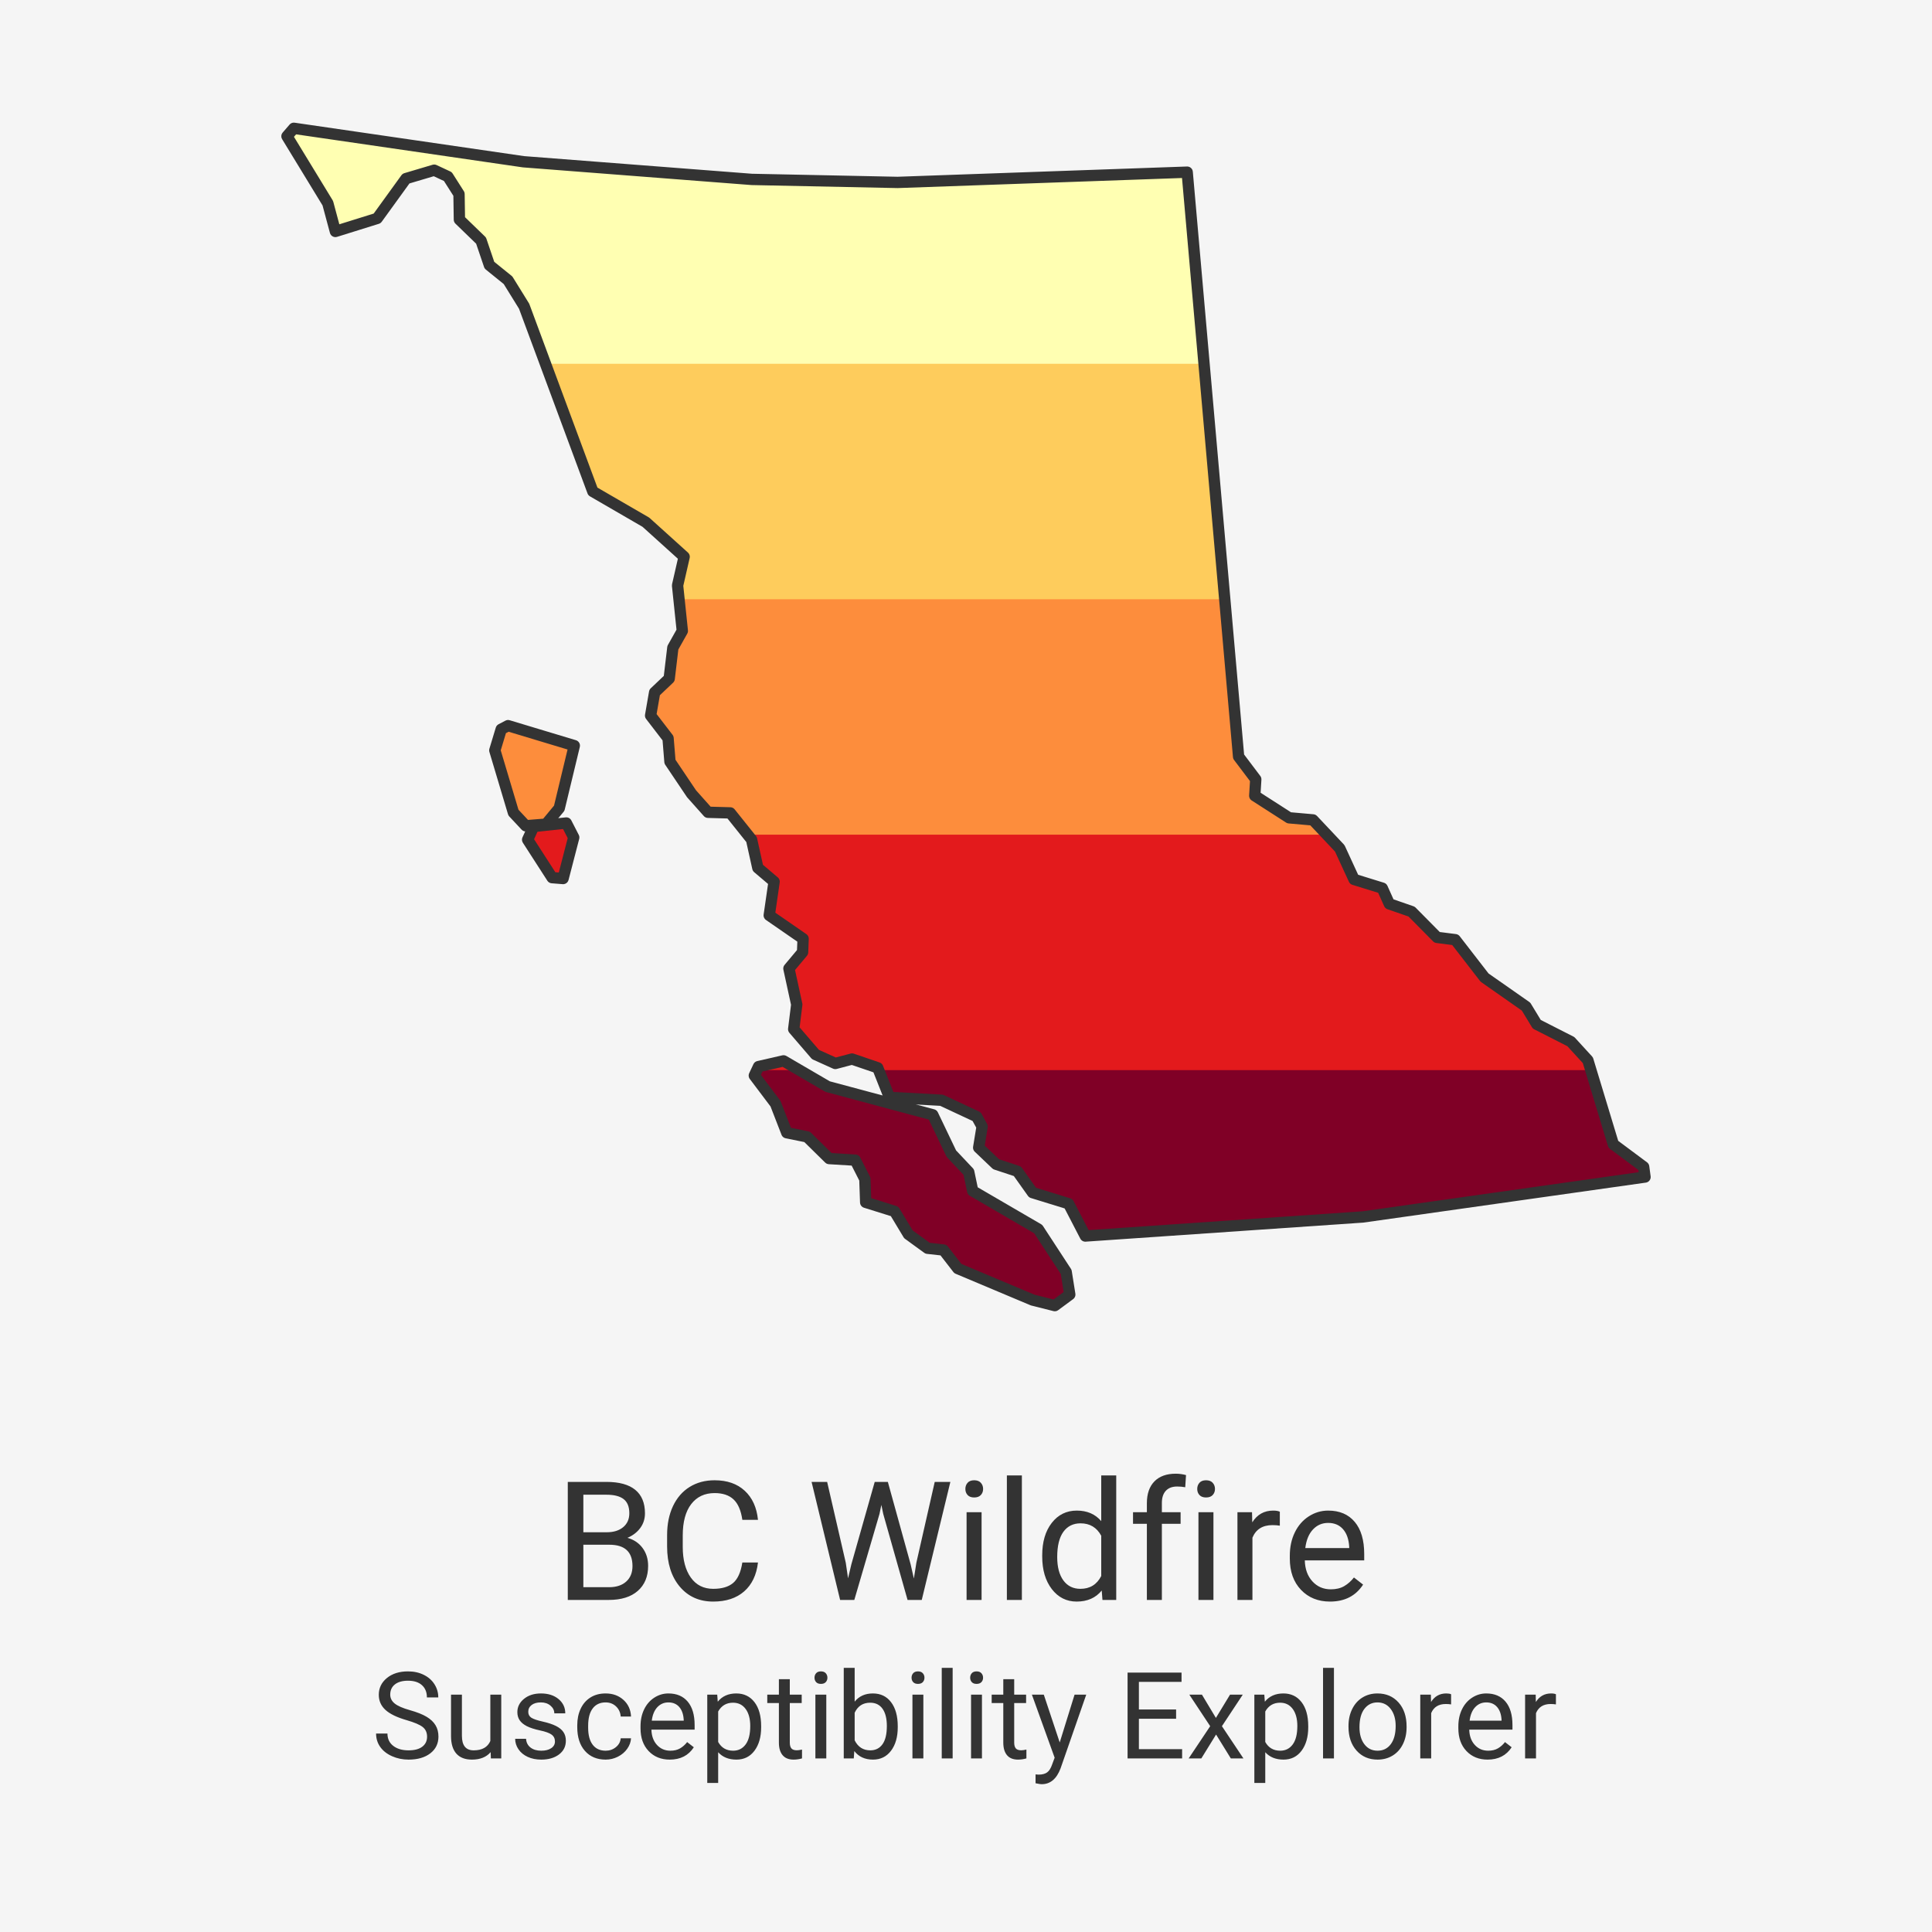
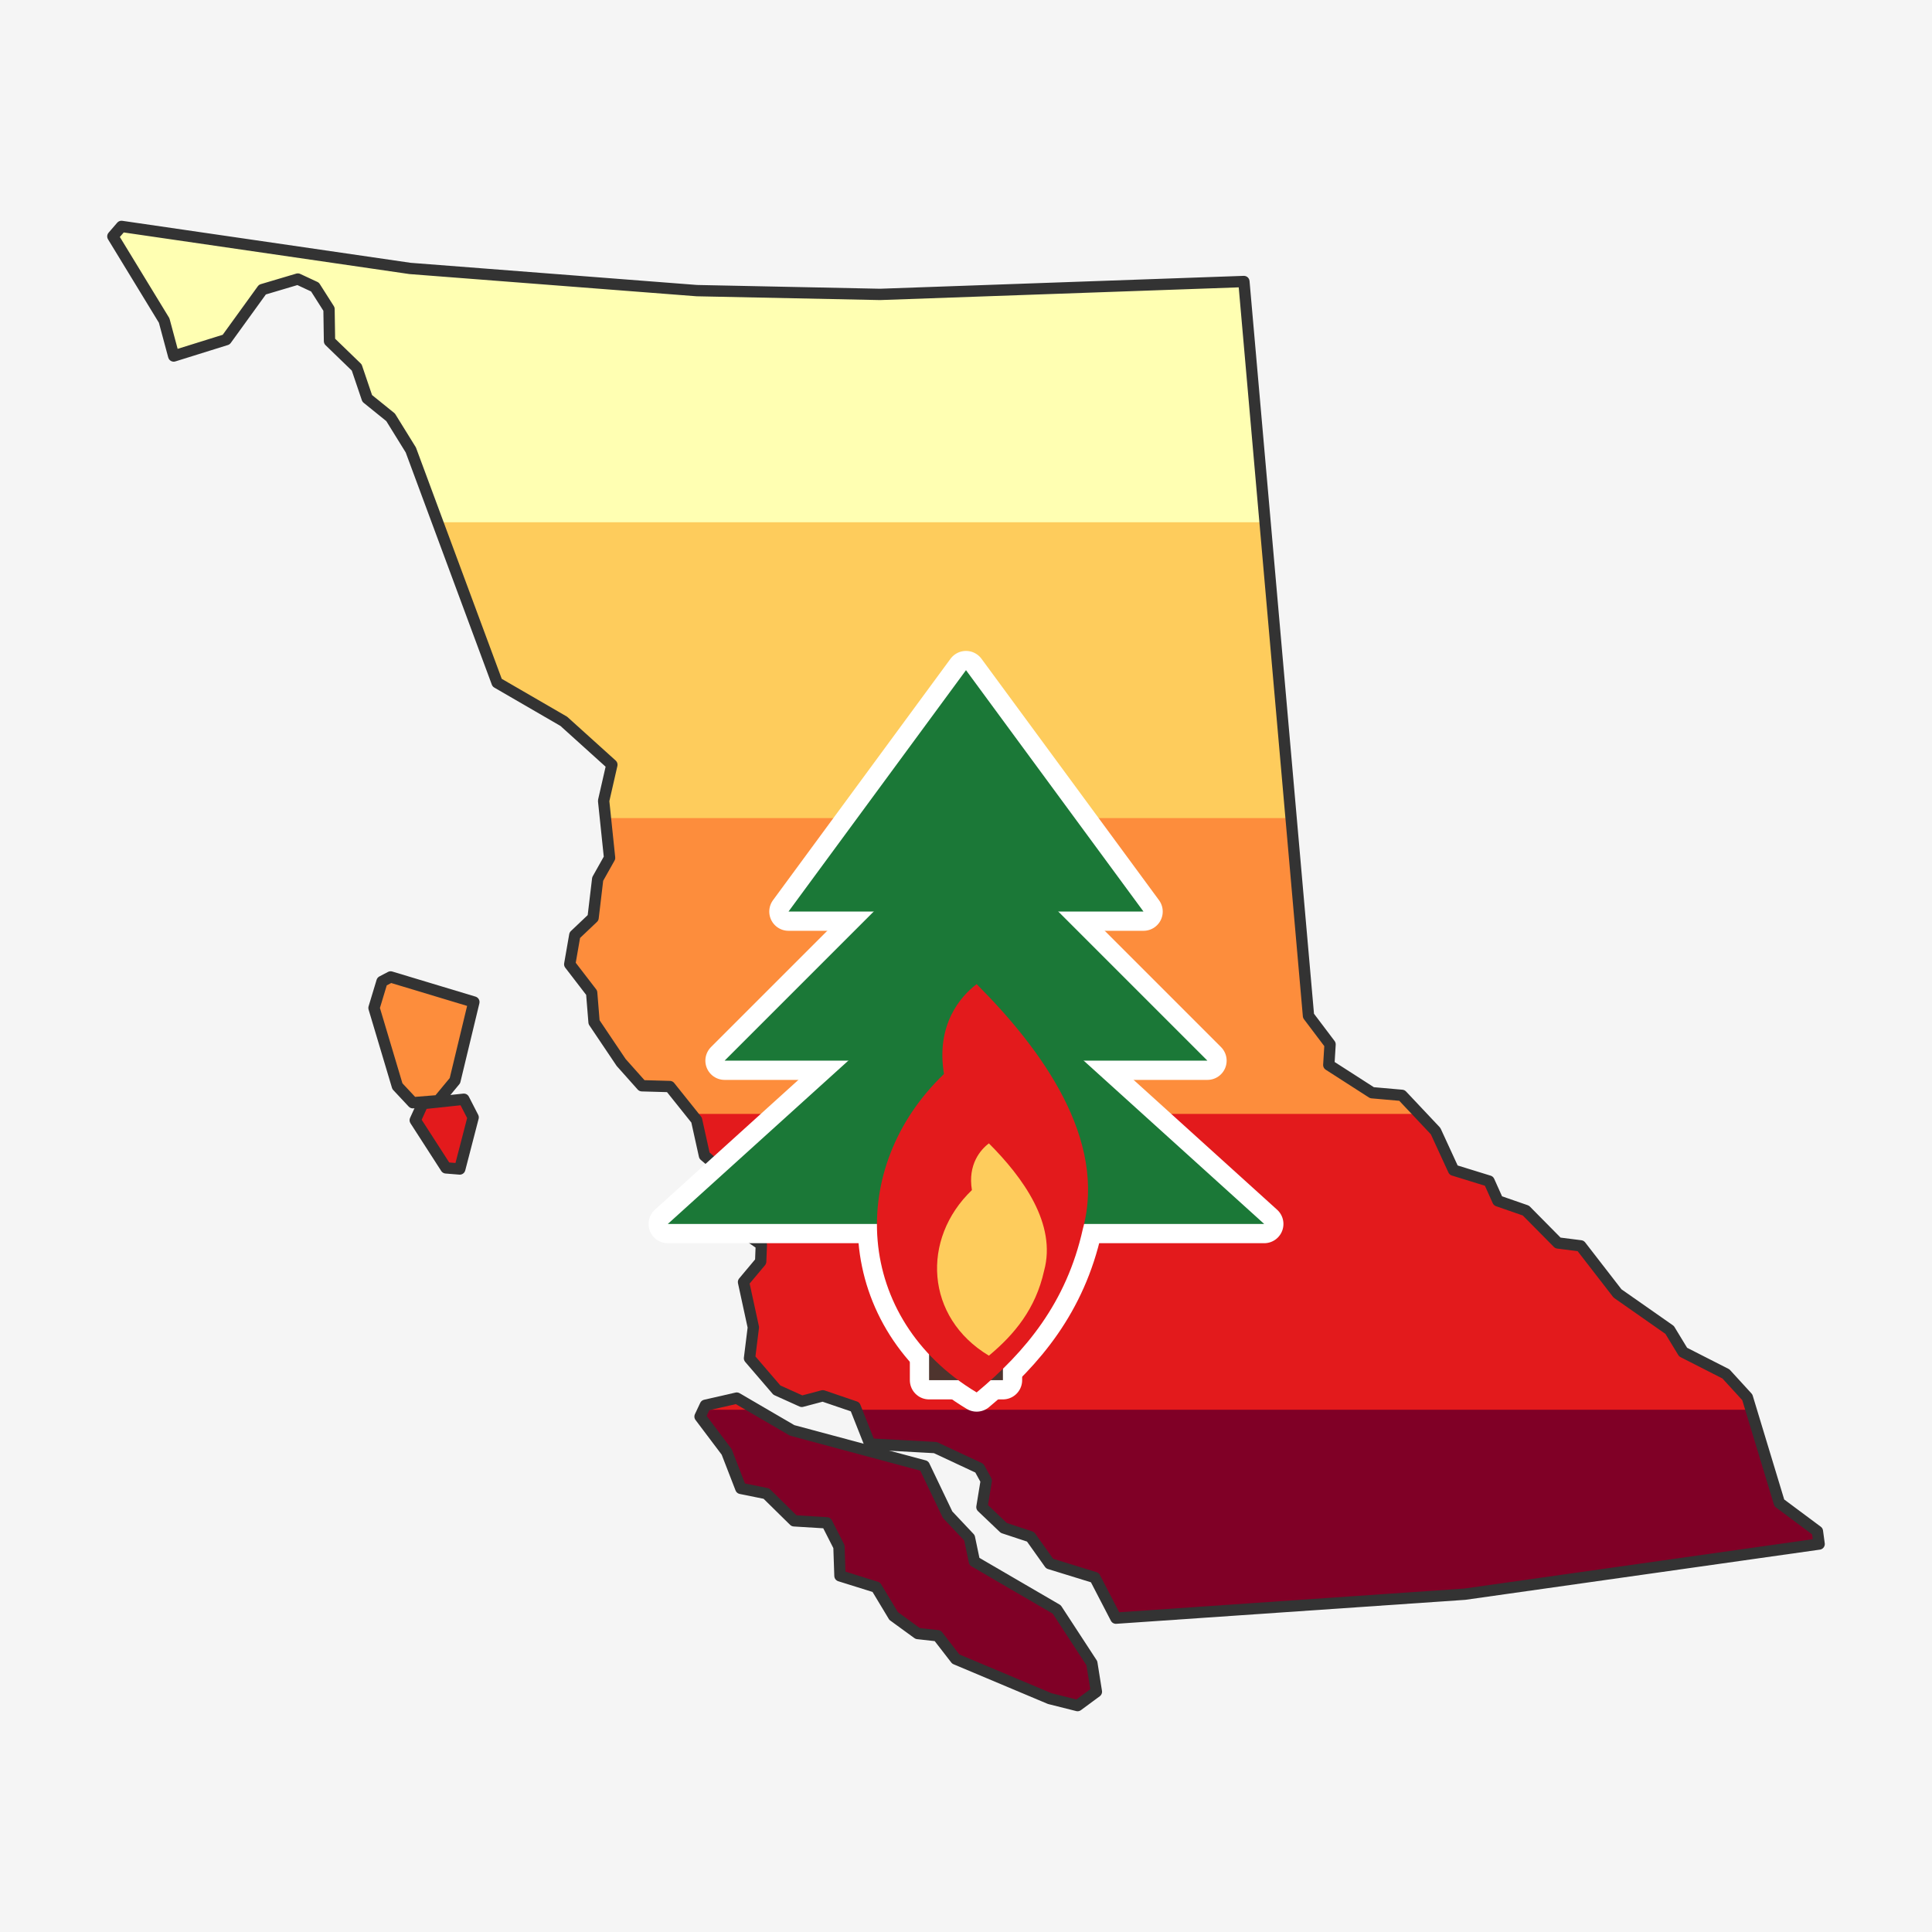
<svg xmlns="http://www.w3.org/2000/svg" width="512px" height="512px" viewBox="0 0 368.64 368.64" version="1.1">
  <defs>
    <style type="text/css">*{stroke-linejoin: round; stroke-linecap: butt}</style>
  </defs>
  <g id="figure_1">
    <g id="patch_1">
      <path d="M 0 368.64  L 368.64 368.64  L 368.64 0  L 0 0  L 0 368.64  z " style="fill: none; opacity: 0" />
    </g>
    <g id="axes_1">
      <g id="patch_2">
        <path d="M 0 368.64  L 368.64 368.64  L 368.64 0  L 0 0  z " style="fill: #f5f5f5" />
      </g>
      <g id="patch_3">
-         <path d="M 56.066 24.48  L 99.889 30.863  L 143.45 34.233  L 171.266 34.807  L 226.523 32.849  L 229.755 69.588  L 104.145 69.588  L 100.006 58.43  L 96.937 53.472  L 93.383 50.601  L 91.79 45.905  L 87.658 41.906  L 87.583 37.038  L 85.452 33.689  L 82.848 32.474  L 77.466 34.073  L 71.966 41.675  L 63.996 44.162  L 62.548 38.772  L 54.757 25.996  z " style="fill: #ffffb2" />
+         <path d="M 23.181 43.2  L 78.24 51.22  L 132.971 55.454  L 167.919 56.175  L 237.344 53.715  L 241.401 99.828  L 83.57 99.828  L 78.387 85.855  L 74.531 79.626  L 70.066 76.019  L 68.064 70.118  L 62.873 65.095  L 62.779 58.978  L 60.102 54.77  L 56.829 53.244  L 50.068 55.252  L 43.158 64.804  L 33.144 67.929  L 31.324 61.157  L 21.536 45.105  z " style="fill: #ffffb2" />
      </g>
      <g id="patch_4">
-         <path d="M 94.416 143.171  L 95.633 139.147  L 96.939 138.46  L 109.582 142.272  L 106.705 154.213  L 104.185 157.254  L 100.314 157.564  L 97.966 155.053  z " style="fill: #fd8d3c" />
+         <path d="M 71.364 192.324  L 72.892 187.269  L 74.533 186.406  L 90.418 191.195  L 86.803 206.198  L 83.637 210.019  L 78.774 210.408  L 75.824 207.254  z " style="fill: #fd8d3c" />
      </g>
      <g id="patch_5">
-         <path d="M 100.678 160.22  L 101.829 157.696  L 108.056 157.034  L 109.471 159.792  L 107.44 167.628  L 105.345 167.461  z " style="fill: #e31a1c" />
+         <path d="M 79.231 213.746  L 80.677 210.574  L 88.501 209.742  L 90.28 213.207  L 87.727 223.053  L 85.095 222.842  z " style="fill: #e31a1c" />
      </g>
      <g id="patch_6">
-         <path d="M 233.707 114.516  L 129.579 114.516  L 129.286 111.712  L 130.539 106.234  L 123.236 99.641  L 113.115 93.775  L 104.078 69.408  L 229.739 69.408  z " style="fill: #fecc5c" />
+         <path d="M 246.367 156.276  L 115.538 156.276  L 115.175 152.8  L 116.749 145.917  L 107.573 137.633  L 94.857 130.263  L 83.503 99.648  L 241.385 99.648  z " style="fill: #fecc5c" />
      </g>
      <g id="patch_7">
-         <path d="M 236.334 144.368  L 239.609 148.705  L 239.418 151.831  L 245.975 156.043  L 250.522 156.444  L 253.348 159.444  L 142.805 159.444  L 139.335 155.107  L 135.099 154.989  L 131.948 151.453  L 127.834 145.334  L 127.47 140.863  L 124.141 136.534  L 124.908 132.116  L 127.686 129.48  L 128.385 123.589  L 130.191 120.377  L 129.56 114.336  L 233.692 114.336  z " style="fill: #fd8d3c" />
+         <path d="M 249.67 193.829  L 253.785 199.277  L 253.545 203.205  L 261.784 208.498  L 267.497 209.001  L 271.005 212.724  L 132.123 212.724  L 127.801 207.321  L 122.479 207.173  L 118.52 202.73  L 113.35 195.042  L 112.894 189.425  L 108.71 183.986  L 109.675 178.434  L 113.164 175.123  L 114.043 167.722  L 116.312 163.685  L 115.519 156.096  L 246.351 156.096  z " style="fill: #fd8d3c" />
      </g>
      <g id="patch_8">
-         <path d="M 255.637 161.873  L 258.365 167.8  L 263.748 169.465  L 265.097 172.467  L 269.346 173.941  L 274.211 178.861  L 277.67 179.301  L 283.266 186.53  L 291.18 192.069  L 293.226 195.436  L 299.728 198.748  L 302.976 202.297  L 303.605 204.372  L 167.726 204.372  L 167.479 203.747  L 162.571 202.073  L 159.385 202.917  L 155.599 201.207  L 151.443 196.371  L 152.026 191.673  L 150.532 184.799  L 153.138 181.688  L 153.238 179.121  L 146.776 174.657  L 147.703 168.226  L 144.601 165.596  L 143.403 160.192  L 142.661 159.264  L 253.179 159.264  z " style="fill: #e31a1c" />
+         <path d="M 273.923 215.822  L 277.351 223.269  L 284.115 225.36  L 285.809 229.132  L 291.147 230.984  L 297.26 237.166  L 301.606 237.719  L 308.637 246.801  L 318.58 253.76  L 321.151 257.991  L 329.32 262.152  L 333.4 266.611  L 334.177 269.172  L 163.453 269.172  L 163.161 268.433  L 156.995 266.33  L 152.991 267.391  L 148.234 265.242  L 143.013 259.165  L 143.745 253.263  L 141.869 244.626  L 145.143 240.718  L 145.268 237.493  L 137.149 231.884  L 138.314 223.804  L 134.416 220.5  L 132.912 213.71  L 131.979 212.544  L 270.835 212.544  z " style="fill: #e31a1c" />
      </g>
      <g id="patch_9">
-         <path d="M 144.736 203.512  L 149.504 202.421  L 152.849 204.372  L 144.332 204.372  z " style="fill: #e31a1c" />
+         <path d="M 134.586 268.138  L 140.577 266.767  L 144.701 269.172  L 134.1 269.172  z " style="fill: #e31a1c" />
      </g>
      <g id="patch_10">
-         <path d="M 307.838 218.338  L 313.621 222.646  L 313.883 224.584  L 260.068 232.202  L 207.086 235.841  L 203.892 229.68  L 197.021 227.561  L 194.123 223.484  L 190.064 222.142  L 186.74 218.977  L 187.395 214.962  L 186.354 213.064  L 179.66 209.935  L 169.714 209.393  L 167.655 204.192  L 303.55 204.192  z " style="fill: #800026" />
+         <path d="M 339.51 286.766  L 346.775 292.177  L 347.104 294.612  L 279.49 304.184  L 212.923 308.756  L 208.91 301.015  L 200.278 298.352  L 196.636 293.23  L 191.537 291.545  L 187.36 287.568  L 188.184 282.523  L 186.876 280.139  L 178.465 276.207  L 165.969 275.527  L 163.382 268.992  L 334.122 268.992  z " style="fill: #800026" />
      </g>
      <g id="patch_11">
-         <path d="M 144.416 204.192  L 152.541 204.192  L 157.921 207.33  L 177.978 212.711  L 181.524 220.123  L 184.844 223.645  L 185.595 227.236  L 198.102 234.52  L 203.433 242.686  L 204.122 247.011  L 201.266 249.12  L 197.035 248.056  L 182.763 242.051  L 180.023 238.513  L 176.988 238.176  L 173.329 235.514  L 170.693 231.137  L 165.179 229.414  L 165.027 224.985  L 163.184 221.364  L 158.209 221.06  L 154 216.921  L 150.124 216.135  L 147.973 210.591  L 143.93 205.227  z " style="fill: #800026" />
+         <path d="M 134.185 268.992  L 144.392 268.992  L 151.152 272.934  L 176.352 279.695  L 180.807 289.008  L 184.978 293.433  L 185.922 297.945  L 201.636 307.096  L 208.334 317.356  L 209.2 322.79  L 205.611 325.44  L 200.296 324.103  L 182.364 316.559  L 178.921 312.113  L 175.108 311.69  L 170.511 308.345  L 167.199 302.845  L 160.27 300.681  L 160.08 295.116  L 157.765 290.567  L 151.514 290.185  L 146.226 284.985  L 141.355 283.998  L 138.654 277.032  L 133.573 270.292  z " style="fill: #800026" />
      </g>
      <g id="patch_12">
-         <path d="M 54.757 25.996  L 56.066 24.48  L 99.889 30.863  L 143.45 34.233  L 171.266 34.807  L 226.523 32.849  L 236.334 144.368  L 239.609 148.705  L 239.418 151.831  L 245.975 156.043  L 250.522 156.444  L 255.637 161.873  L 258.365 167.8  L 263.748 169.465  L 265.097 172.467  L 269.346 173.941  L 274.211 178.861  L 277.67 179.301  L 283.266 186.53  L 291.18 192.069  L 293.226 195.436  L 299.728 198.748  L 302.976 202.297  L 307.838 218.338  L 313.621 222.646  L 313.883 224.584  L 260.068 232.202  L 207.086 235.841  L 203.892 229.68  L 197.021 227.561  L 194.123 223.484  L 190.064 222.142  L 186.74 218.977  L 187.395 214.962  L 186.354 213.064  L 179.66 209.935  L 169.714 209.393  L 167.479 203.747  L 162.571 202.073  L 159.385 202.917  L 155.599 201.207  L 151.443 196.371  L 152.026 191.673  L 150.532 184.799  L 153.138 181.688  L 153.238 179.121  L 146.776 174.657  L 147.703 168.226  L 144.601 165.596  L 143.403 160.192  L 139.335 155.107  L 135.099 154.989  L 131.948 151.453  L 127.834 145.334  L 127.47 140.863  L 124.141 136.534  L 124.908 132.116  L 127.686 129.48  L 128.385 123.589  L 130.191 120.377  L 129.286 111.712  L 130.539 106.234  L 123.236 99.641  L 113.115 93.775  L 100.006 58.43  L 96.937 53.472  L 93.383 50.601  L 91.79 45.905  L 87.658 41.906  L 87.583 37.038  L 85.452 33.689  L 82.848 32.474  L 77.466 34.073  L 71.966 41.675  L 63.996 44.162  L 62.548 38.772  L 54.757 25.996  z " style="fill: none; stroke: #333333; stroke-width: 2.16" />
+         <path d="M 21.536 45.105  L 23.181 43.2  L 78.24 51.22  L 132.971 55.454  L 167.919 56.175  L 237.344 53.715  L 249.67 193.829  L 253.785 199.277  L 253.545 203.205  L 261.784 208.498  L 267.497 209.001  L 273.923 215.822  L 277.351 223.269  L 284.115 225.36  L 285.809 229.132  L 291.147 230.984  L 297.26 237.166  L 301.606 237.719  L 308.637 246.801  L 318.58 253.76  L 321.151 257.991  L 329.32 262.152  L 333.4 266.611  L 339.51 286.766  L 346.775 292.177  L 347.104 294.612  L 279.49 304.184  L 212.923 308.756  L 208.91 301.015  L 200.278 298.352  L 196.636 293.23  L 191.537 291.545  L 187.36 287.568  L 188.184 282.523  L 186.876 280.139  L 178.465 276.207  L 165.969 275.527  L 163.161 268.433  L 156.995 266.33  L 152.991 267.391  L 148.234 265.242  L 143.013 259.165  L 143.745 253.263  L 141.869 244.626  L 145.143 240.718  L 145.268 237.493  L 137.149 231.884  L 138.314 223.804  L 134.416 220.5  L 132.912 213.71  L 127.801 207.321  L 122.479 207.173  L 118.52 202.73  L 113.35 195.042  L 112.894 189.425  L 108.71 183.986  L 109.675 178.434  L 113.164 175.123  L 114.043 167.722  L 116.312 163.685  L 115.175 152.8  L 116.749 145.917  L 107.573 137.633  L 94.857 130.263  L 78.387 85.855  L 74.531 79.626  L 70.066 76.019  L 68.064 70.118  L 62.873 65.095  L 62.779 58.978  L 60.102 54.77  L 56.829 53.244  L 50.068 55.252  L 43.158 64.804  L 33.144 67.929  L 31.324 61.157  L 21.536 45.105  z " style="fill: none; stroke: #333333; stroke-width: 2.16" />
      </g>
      <g id="patch_13">
-         <path d="M 143.93 205.227  L 144.736 203.512  L 149.504 202.421  L 157.921 207.33  L 177.978 212.711  L 181.524 220.123  L 184.844 223.645  L 185.595 227.236  L 198.102 234.52  L 203.433 242.686  L 204.122 247.011  L 201.266 249.12  L 197.035 248.056  L 182.763 242.051  L 180.023 238.513  L 176.988 238.176  L 173.329 235.514  L 170.693 231.137  L 165.179 229.414  L 165.027 224.985  L 163.184 221.364  L 158.209 221.06  L 154 216.921  L 150.124 216.135  L 147.973 210.591  L 143.93 205.227  z " style="fill: none; stroke: #333333; stroke-width: 2.16" />
+         <path d="M 133.573 270.292  L 134.586 268.138  L 140.577 266.767  L 151.152 272.934  L 176.352 279.695  L 180.807 289.008  L 184.978 293.433  L 185.922 297.945  L 201.636 307.096  L 208.334 317.356  L 209.2 322.79  L 205.611 325.44  L 200.296 324.103  L 182.364 316.559  L 178.921 312.113  L 175.108 311.69  L 170.511 308.345  L 167.199 302.845  L 160.27 300.681  L 160.08 295.116  L 157.765 290.567  L 151.514 290.185  L 146.226 284.985  L 141.355 283.998  L 138.654 277.032  L 133.573 270.292  z " style="fill: none; stroke: #333333; stroke-width: 2.16" />
      </g>
      <g id="patch_14">
-         <path d="M 94.416 143.171  L 95.633 139.147  L 96.939 138.46  L 109.582 142.272  L 106.705 154.213  L 104.185 157.254  L 100.314 157.564  L 97.966 155.053  L 94.416 143.171  z " style="fill: none; stroke: #333333; stroke-width: 2.16" />
+         <path d="M 71.364 192.324  L 72.892 187.269  L 74.533 186.406  L 90.418 191.195  L 86.803 206.198  L 83.637 210.019  L 78.774 210.408  L 75.824 207.254  L 71.364 192.324  z " style="fill: none; stroke: #333333; stroke-width: 2.16" />
      </g>
      <g id="patch_15">
-         <path d="M 100.678 160.22  L 101.829 157.696  L 108.056 157.034  L 109.471 159.792  L 107.44 167.628  L 105.345 167.461  L 100.678 160.22  z " style="fill: none; stroke: #333333; stroke-width: 2.16" />
+         <path d="M 79.231 213.746  L 80.677 210.574  L 88.501 209.742  L 90.28 213.207  L 87.727 223.053  L 85.095 222.842  L 79.231 213.746  z " style="fill: none; stroke: #333333; stroke-width: 2.16" />
      </g>
      <g id="patch_16">
-         <path d="M 108.338 305.28  L 108.338 282.757  L 115.704 282.757  Q 119.367 282.757 121.213 284.272  Q 123.064 285.787 123.064 288.757  Q 123.064 290.336 122.168 291.554  Q 121.272 292.766 119.723 293.43  Q 121.55 293.94 122.609 295.37  Q 123.668 296.801 123.668 298.781  Q 123.668 301.815 121.703 303.548  Q 119.738 305.28 116.149 305.28  L 108.338 305.28  z M 111.308 294.746  L 111.308 302.85  L 116.214 302.85  Q 118.288 302.85 119.486 301.775  Q 120.683 300.701 120.683 298.815  Q 120.683 294.746 116.258 294.746  L 111.308 294.746  z M 111.308 292.365  L 115.793 292.365  Q 117.743 292.365 118.911 291.39  Q 120.08 290.415 120.08 288.742  Q 120.08 286.886 118.995 286.044  Q 117.916 285.203 115.704 285.203  L 111.308 285.203  L 111.308 292.365  z M 144.628 298.132  Q 144.213 301.706 141.99 303.651  Q 139.772 305.592 136.09 305.592  Q 132.1 305.592 129.694 302.731  Q 127.289 299.865 127.289 295.068  L 127.289 292.905  Q 127.289 289.767 128.407 287.386  Q 129.531 285 131.585 283.723  Q 133.644 282.446 136.352 282.446  Q 139.941 282.446 142.104 284.45  Q 144.272 286.455 144.628 289.994  L 141.644 289.994  Q 141.257 287.307 139.966 286.099  Q 138.674 284.891 136.352 284.891  Q 133.506 284.891 131.887 286.995  Q 130.273 289.098 130.273 292.984  L 130.273 295.162  Q 130.273 298.83 131.803 300.998  Q 133.337 303.161 136.09 303.161  Q 138.565 303.161 139.886 302.043  Q 141.208 300.919 141.644 298.132  L 144.628 298.132  z M 161.379 298.182  L 161.815 301.152  L 162.448 298.474  L 166.903 282.757  L 169.408 282.757  L 173.754 298.474  L 174.373 301.196  L 174.853 298.162  L 178.353 282.757  L 181.338 282.757  L 175.878 305.28  L 173.17 305.28  L 168.527 288.866  L 168.171 287.148  L 167.814 288.866  L 163.008 305.28  L 160.3 305.28  L 154.855 282.757  L 157.825 282.757  L 161.379 298.182  z M 187.293 305.28  L 184.432 305.28  L 184.432 288.544  L 187.293 288.544  L 187.293 305.28  z M 184.199 284.104  Q 184.199 283.406 184.625 282.926  Q 185.051 282.446 185.882 282.446  Q 186.719 282.446 187.15 282.926  Q 187.585 283.406 187.585 284.104  Q 187.585 284.797 187.15 285.262  Q 186.719 285.728 185.882 285.728  Q 185.051 285.728 184.625 285.262  Q 184.199 284.797 184.199 284.104  z M 194.981 305.28  L 192.12 305.28  L 192.12 281.52  L 194.981 281.52  L 194.981 305.28  z M 198.862 296.771  Q 198.862 292.92 200.684 290.579  Q 202.511 288.232 205.466 288.232  Q 208.406 288.232 210.124 290.242  L 210.124 281.52  L 212.985 281.52  L 212.985 305.28  L 210.356 305.28  L 210.218 303.483  Q 208.5 305.592 205.436 305.592  Q 202.53 305.592 200.694 303.211  Q 198.862 300.825 198.862 296.989  L 198.862 296.771  z M 201.724 297.098  Q 201.724 299.944 202.897 301.553  Q 204.075 303.161 206.149 303.161  Q 208.871 303.161 210.124 300.716  L 210.124 293.029  Q 208.842 290.663 206.179 290.663  Q 204.075 290.663 202.897 292.286  Q 201.724 293.91 201.724 297.098  z M 218.833 305.28  L 218.833 290.757  L 216.189 290.757  L 216.189 288.544  L 218.833 288.544  L 218.833 286.826  Q 218.833 284.134 220.268 282.663  Q 221.709 281.193 224.337 281.193  Q 225.327 281.193 226.302 281.456  L 226.149 283.777  Q 225.421 283.639 224.604 283.639  Q 223.208 283.639 222.451 284.45  Q 221.694 285.262 221.694 286.777  L 221.694 288.544  L 225.268 288.544  L 225.268 290.757  L 221.694 290.757  L 221.694 305.28  L 218.833 305.28  z M 231.534 305.28  L 228.673 305.28  L 228.673 288.544  L 231.534 288.544  L 231.534 305.28  z M 228.44 284.104  Q 228.44 283.406 228.866 282.926  Q 229.291 282.446 230.123 282.446  Q 230.96 282.446 231.39 282.926  Q 231.826 283.406 231.826 284.104  Q 231.826 284.797 231.39 285.262  Q 230.96 285.728 230.123 285.728  Q 229.291 285.728 228.866 285.262  Q 228.44 284.797 228.44 284.104  z M 244.201 291.108  Q 243.553 291.004 242.796 291.004  Q 239.979 291.004 238.974 293.4  L 238.974 305.28  L 236.113 305.28  L 236.113 288.544  L 238.895 288.544  L 238.94 290.475  Q 240.35 288.232 242.934 288.232  Q 243.766 288.232 244.201 288.45  L 244.201 291.108  z M 253.778 305.592  Q 250.372 305.592 248.239 303.354  Q 246.105 301.117 246.105 297.375  L 246.105 296.85  Q 246.105 294.36 247.056 292.405  Q 248.006 290.445 249.714 289.341  Q 251.427 288.232 253.421 288.232  Q 256.683 288.232 258.49 290.385  Q 260.302 292.534 260.302 296.538  L 260.302 297.731  L 248.966 297.731  Q 249.026 300.206 250.412 301.731  Q 251.798 303.255 253.931 303.255  Q 255.446 303.255 256.495 302.637  Q 257.55 302.018 258.342 300.993  L 260.089 302.355  Q 257.985 305.592 253.778 305.592  z M 253.421 290.583  Q 251.689 290.583 250.511 291.846  Q 249.338 293.108 249.06 295.38  L 257.441 295.38  L 257.441 295.162  Q 257.317 292.984 256.263 291.786  Q 255.213 290.583 253.421 290.583  z " style="fill: #333333" />
+         <path d="M 177.275 263.347  L 191.365 263.347  L 191.365 222.705  L 177.275 222.705  z " style="fill: #ffffff; stroke: #ffffff; stroke-width: 7.338; stroke-linecap: round" />
      </g>
      <g id="patch_17">
-         <path d="M 77.586 328.219  Q 74.807 327.42 73.54 326.257  Q 72.276 325.091 72.276 323.381  Q 72.276 321.448 73.821 320.18  Q 75.369 318.913 77.846 318.913  Q 79.53 318.913 80.852 319.568  Q 82.176 320.22 82.9 321.368  Q 83.627 322.513 83.627 323.878  L 81.456 323.878  Q 81.456 322.391 80.51 321.541  Q 79.566 320.692 77.846 320.692  Q 76.247 320.692 75.351 321.397  Q 74.458 322.099 74.458 323.348  Q 74.458 324.349 75.308 325.04  Q 76.157 325.732 78.198 326.308  Q 80.24 326.88 81.391 327.571  Q 82.547 328.262 83.102 329.188  Q 83.659 330.109 83.659 331.358  Q 83.659 333.349 82.108 334.548  Q 80.556 335.747 77.957 335.747  Q 76.269 335.747 74.807 335.099  Q 73.346 334.451 72.55 333.328  Q 71.758 332.201 71.758 330.772  L 73.929 330.772  Q 73.929 332.258 75.027 333.119  Q 76.125 333.979 77.957 333.979  Q 79.667 333.979 80.578 333.281  Q 81.489 332.582 81.489 331.38  Q 81.489 330.178 80.643 329.519  Q 79.8 328.86 77.586 328.219  z M 93.617 334.318  Q 92.403 335.747 90.049 335.747  Q 88.105 335.747 87.086 334.616  Q 86.067 333.482 86.057 331.268  L 86.057 323.348  L 88.137 323.348  L 88.137 331.211  Q 88.137 333.979 90.387 333.979  Q 92.774 333.979 93.559 332.201  L 93.559 323.348  L 95.643 323.348  L 95.643 335.52  L 93.663 335.52  L 93.617 334.318  z M 105.889 332.291  Q 105.889 331.448 105.252 330.98  Q 104.619 330.512 103.038 330.178  Q 101.458 329.839 100.529 329.368  Q 99.6 328.892 99.157 328.241  Q 98.715 327.589 98.715 326.689  Q 98.715 325.192 99.978 324.158  Q 101.246 323.122 103.215 323.122  Q 105.285 323.122 106.57 324.191  Q 107.859 325.26 107.859 326.923  L 105.767 326.923  Q 105.767 326.07 105.04 325.451  Q 104.316 324.832 103.215 324.832  Q 102.077 324.832 101.436 325.328  Q 100.796 325.822 100.796 326.621  Q 100.796 327.373 101.389 327.758  Q 101.987 328.14 103.546 328.489  Q 105.105 328.838 106.07 329.321  Q 107.038 329.803 107.502 330.487  Q 107.97 331.168 107.97 332.143  Q 107.97 333.778 106.663 334.764  Q 105.36 335.747 103.279 335.747  Q 101.818 335.747 100.691 335.228  Q 99.568 334.71 98.931 333.781  Q 98.297 332.852 98.297 331.772  L 100.378 331.772  Q 100.436 332.82 101.217 333.436  Q 101.998 334.048 103.279 334.048  Q 104.46 334.048 105.173 333.569  Q 105.889 333.09 105.889 332.291  z M 115.566 334.048  Q 116.679 334.048 117.51 333.374  Q 118.346 332.698 118.436 331.682  L 120.405 331.682  Q 120.347 332.73 119.681 333.677  Q 119.019 334.62 117.91 335.185  Q 116.805 335.747 115.566 335.747  Q 113.079 335.747 111.61 334.087  Q 110.145 332.428 110.145 329.548  L 110.145 329.198  Q 110.145 327.42 110.796 326.038  Q 111.448 324.652 112.668 323.888  Q 113.889 323.122 115.555 323.122  Q 117.6 323.122 118.957 324.349  Q 120.315 325.573 120.405 327.532  L 118.436 327.532  Q 118.346 326.351 117.539 325.591  Q 116.736 324.832 115.555 324.832  Q 113.968 324.832 113.097 325.976  Q 112.225 327.118 112.225 329.278  L 112.225 329.67  Q 112.225 331.772 113.09 332.91  Q 113.957 334.048 115.566 334.048  z M 127.796 335.747  Q 125.319 335.747 123.767 334.12  Q 122.216 332.492 122.216 329.771  L 122.216 329.389  Q 122.216 327.578 122.907 326.156  Q 123.598 324.731 124.84 323.928  Q 126.085 323.122 127.536 323.122  Q 129.909 323.122 131.223 324.688  Q 132.54 326.25 132.54 329.162  L 132.54 330.03  L 124.296 330.03  Q 124.34 331.83 125.347 332.939  Q 126.356 334.048 127.907 334.048  Q 129.009 334.048 129.772 333.598  Q 130.539 333.148 131.115 332.402  L 132.386 333.392  Q 130.856 335.747 127.796 335.747  z M 127.536 324.832  Q 126.276 324.832 125.419 325.75  Q 124.566 326.668 124.365 328.32  L 130.459 328.32  L 130.459 328.162  Q 130.369 326.578 129.603 325.706  Q 128.839 324.832 127.536 324.832  z M 145.233 329.569  Q 145.233 332.348 143.962 334.048  Q 142.691 335.747 140.517 335.747  Q 138.303 335.747 137.032 334.339  L 137.032 340.2  L 134.951 340.2  L 134.951 323.348  L 136.852 323.348  L 136.953 324.698  Q 138.223 323.122 140.484 323.122  Q 142.677 323.122 143.955 324.778  Q 145.233 326.43 145.233 329.378  L 145.233 329.569  z M 143.152 329.332  Q 143.152 327.272 142.273 326.081  Q 141.395 324.889 139.865 324.889  Q 137.975 324.889 137.032 326.563  L 137.032 332.381  Q 137.964 334.048 139.887 334.048  Q 141.384 334.048 142.266 332.86  Q 143.152 331.672 143.152 329.332  z M 150.7 320.4  L 150.7 323.348  L 152.971 323.348  L 152.971 324.958  L 150.7 324.958  L 150.7 332.503  Q 150.7 333.238 151.002 333.605  Q 151.308 333.968 152.039 333.968  Q 152.399 333.968 153.029 333.832  L 153.029 335.52  Q 152.208 335.747 151.43 335.747  Q 150.037 335.747 149.328 334.904  Q 148.619 334.058 148.619 332.503  L 148.619 324.958  L 146.401 324.958  L 146.401 323.348  L 148.619 323.348  L 148.619 320.4  L 150.7 320.4  z M 157.664 335.52  L 155.583 335.52  L 155.583 323.348  L 157.664 323.348  L 157.664 335.52  z M 155.414 320.119  Q 155.414 319.612 155.724 319.262  Q 156.033 318.913 156.638 318.913  Q 157.247 318.913 157.56 319.262  Q 157.877 319.612 157.877 320.119  Q 157.877 320.623 157.56 320.962  Q 157.247 321.3 156.638 321.3  Q 156.033 321.3 155.724 320.962  Q 155.414 320.623 155.414 320.119  z M 171.298 329.569  Q 171.298 332.359 170.016 334.055  Q 168.735 335.747 166.575 335.747  Q 164.267 335.747 163.007 334.112  L 162.906 335.52  L 160.995 335.52  L 160.995 318.24  L 163.076 318.24  L 163.076 324.688  Q 164.335 323.122 166.549 323.122  Q 168.767 323.122 170.031 324.799  Q 171.298 326.473 171.298 329.389  L 171.298 329.569  z M 169.217 329.332  Q 169.217 327.208 168.396 326.048  Q 167.576 324.889 166.035 324.889  Q 163.976 324.889 163.076 326.801  L 163.076 332.068  Q 164.03 333.979 166.056 333.979  Q 167.55 333.979 168.382 332.82  Q 169.217 331.661 169.217 329.332  z M 176.182 335.52  L 174.101 335.52  L 174.101 323.348  L 176.182 323.348  L 176.182 335.52  z M 173.932 320.119  Q 173.932 319.612 174.241 319.262  Q 174.551 318.913 175.156 318.913  Q 175.764 318.913 176.077 319.262  Q 176.394 319.612 176.394 320.119  Q 176.394 320.623 176.077 320.962  Q 175.764 321.3 175.156 321.3  Q 174.551 321.3 174.241 320.962  Q 173.932 320.623 173.932 320.119  z M 181.773 335.52  L 179.692 335.52  L 179.692 318.24  L 181.773 318.24  L 181.773 335.52  z M 187.364 335.52  L 185.283 335.52  L 185.283 323.348  L 187.364 323.348  L 187.364 335.52  z M 185.114 320.119  Q 185.114 319.612 185.424 319.262  Q 185.733 318.913 186.338 318.913  Q 186.947 318.913 187.26 319.262  Q 187.577 319.612 187.577 320.119  Q 187.577 320.623 187.26 320.962  Q 186.947 321.3 186.338 321.3  Q 185.733 321.3 185.424 320.962  Q 185.114 320.623 185.114 320.119  z M 193.517 320.4  L 193.517 323.348  L 195.789 323.348  L 195.789 324.958  L 193.517 324.958  L 193.517 332.503  Q 193.517 333.238 193.82 333.605  Q 194.125 333.968 194.856 333.968  Q 195.216 333.968 195.846 333.832  L 195.846 335.52  Q 195.025 335.747 194.248 335.747  Q 192.855 335.747 192.145 334.904  Q 191.436 334.058 191.436 332.503  L 191.436 324.958  L 189.219 324.958  L 189.219 323.348  L 191.436 323.348  L 191.436 320.4  L 193.517 320.4  z M 202.203 332.471  L 205.036 323.348  L 207.264 323.348  L 202.372 337.399  Q 201.234 340.438 198.761 340.438  L 198.365 340.402  L 197.591 340.258  L 197.591 338.569  L 198.153 338.612  Q 199.211 338.612 199.801 338.184  Q 200.392 337.759 200.773 336.622  L 201.234 335.383  L 196.893 323.348  L 199.164 323.348  L 202.203 332.471  z M 224.409 327.949  L 217.31 327.949  L 217.31 333.752  L 225.558 333.752  L 225.558 335.52  L 215.15 335.52  L 215.15 319.14  L 225.446 319.14  L 225.446 320.918  L 217.31 320.918  L 217.31 326.182  L 224.409 326.182  L 224.409 327.949  z M 232.003 327.791  L 234.703 323.348  L 237.133 323.348  L 233.152 329.368  L 237.256 335.52  L 234.851 335.52  L 232.036 330.962  L 229.224 335.52  L 226.805 335.52  L 230.913 329.368  L 226.931 323.348  L 229.336 323.348  L 232.003 327.791  z M 249.621 329.569  Q 249.621 332.348 248.351 334.048  Q 247.08 335.747 244.905 335.747  Q 242.691 335.747 241.421 334.339  L 241.421 340.2  L 239.34 340.2  L 239.34 323.348  L 241.24 323.348  L 241.341 324.698  Q 242.612 323.122 244.873 323.122  Q 247.065 323.122 248.343 324.778  Q 249.621 326.43 249.621 329.378  L 249.621 329.569  z M 247.541 329.332  Q 247.541 327.272 246.662 326.081  Q 245.784 324.889 244.254 324.889  Q 242.364 324.889 241.421 326.563  L 241.421 332.381  Q 242.353 334.048 244.275 334.048  Q 245.773 334.048 246.655 332.86  Q 247.541 331.672 247.541 329.332  z M 254.527 335.52  L 252.446 335.52  L 252.446 318.24  L 254.527 318.24  L 254.527 335.52  z M 257.303 329.321  Q 257.303 327.532 258.005 326.102  Q 258.71 324.673 259.963 323.899  Q 261.22 323.122 262.829 323.122  Q 265.313 323.122 266.85 324.842  Q 268.387 326.563 268.387 329.422  L 268.387 329.569  Q 268.387 331.348 267.703 332.759  Q 267.023 334.17 265.756 334.958  Q 264.492 335.747 262.85 335.747  Q 260.377 335.747 258.84 334.026  Q 257.303 332.302 257.303 329.468  L 257.303 329.321  z M 259.398 329.569  Q 259.398 331.592 260.338 332.82  Q 261.277 334.048 262.85 334.048  Q 264.438 334.048 265.37 332.806  Q 266.303 331.56 266.303 329.321  Q 266.303 327.319 265.352 326.077  Q 264.402 324.832 262.829 324.832  Q 261.288 324.832 260.341 326.059  Q 259.398 327.283 259.398 329.569  z M 276.88 325.213  Q 276.408 325.138 275.857 325.138  Q 273.809 325.138 273.078 326.88  L 273.078 335.52  L 270.997 335.52  L 270.997 323.348  L 273.02 323.348  L 273.053 324.752  Q 274.079 323.122 275.958 323.122  Q 276.563 323.122 276.88 323.28  L 276.88 325.213  z M 283.844 335.747  Q 281.367 335.747 279.816 334.12  Q 278.264 332.492 278.264 329.771  L 278.264 329.389  Q 278.264 327.578 278.955 326.156  Q 279.647 324.731 280.889 323.928  Q 282.134 323.122 283.585 323.122  Q 285.957 323.122 287.271 324.688  Q 288.589 326.25 288.589 329.162  L 288.589 330.03  L 280.345 330.03  Q 280.388 331.83 281.396 332.939  Q 282.404 334.048 283.956 334.048  Q 285.057 334.048 285.821 333.598  Q 286.587 333.148 287.163 332.402  L 288.434 333.392  Q 286.904 335.747 283.844 335.747  z M 283.585 324.832  Q 282.325 324.832 281.468 325.75  Q 280.615 326.668 280.413 328.32  L 286.508 328.32  L 286.508 328.162  Q 286.418 326.578 285.651 325.706  Q 284.888 324.832 283.585 324.832  z M 296.882 325.213  Q 296.411 325.138 295.86 325.138  Q 293.811 325.138 293.08 326.88  L 293.08 335.52  L 291 335.52  L 291 323.348  L 293.023 323.348  L 293.055 324.752  Q 294.081 323.122 295.961 323.122  Q 296.565 323.122 296.882 323.28  L 296.882 325.213  z " style="fill: #333333" />
+         <path d="M 127.42 233.543  L 241.22 233.543  L 184.32 182.062  z " style="fill: #ffffff; stroke: #ffffff; stroke-width: 7.338; stroke-linecap: round" />
+       </g>
+       <g id="patch_18">
+         <path d="M 138.258 202.383  L 230.382 202.383  L 184.32 156.322  z " style="fill: #ffffff; stroke: #ffffff; stroke-width: 7.338; stroke-linecap: round" />
+       </g>
+       <g id="patch_19">
+         <path d="M 150.451 173.934  L 218.189 173.934  L 184.32 127.872  z " style="fill: #ffffff; stroke: #ffffff; stroke-width: 7.338; stroke-linecap: round" />
+       </g>
+       <g id="patch_20">
+         <path d="M 186.352 265.684  C 162.983 251.662 161.425 222.84 180.12 204.924  C 178.562 195.576 183.236 190.123 186.352 187.786  C 198.816 200.25 211.28 217.387 206.606 234.525  C 203.49 248.547 195.7 257.894 186.352 265.684  z " style="fill: #ffffff; stroke: #ffffff; stroke-width: 7.338; stroke-linecap: round" />
+       </g>
+       <g id="patch_21">
+         <path d="M 188.689 258.673  C 176.537 251.382 175.727 236.394 185.449 227.078  C 184.638 222.217 187.069 219.381 188.689 218.166  C 195.17 224.647 201.651 233.559 199.221 242.47  C 197.601 249.762 193.55 254.623 188.689 258.673  z " style="fill: #ffffff; stroke: #ffffff; stroke-width: 7.338; stroke-linecap: round" />
+       </g>
+       <g id="patch_22">
+         <path d="M 177.275 263.347  L 191.365 263.347  L 191.365 222.705  L 177.275 222.705  z " style="fill: #4e342e" />
+       </g>
+       <g id="patch_23">
+         <path d="M 127.42 233.543  L 241.22 233.543  L 184.32 182.062  z " style="fill: #1b7837" />
+       </g>
+       <g id="patch_24">
+         <path d="M 138.258 202.383  L 230.382 202.383  L 184.32 156.322  z " style="fill: #1b7837" />
+       </g>
+       <g id="patch_25">
+         <path d="M 150.451 173.934  L 218.189 173.934  L 184.32 127.872  z " style="fill: #1b7837" />
+       </g>
+       <g id="patch_26">
+         <path d="M 186.352 265.684  C 162.983 251.662 161.425 222.84 180.12 204.924  C 178.562 195.576 183.236 190.123 186.352 187.786  C 198.816 200.25 211.28 217.387 206.606 234.525  C 203.49 248.547 195.7 257.894 186.352 265.684  z " style="fill: #e31a1c" />
+       </g>
+       <g id="patch_27">
+         <path d="M 188.689 258.673  C 176.537 251.382 175.727 236.394 185.449 227.078  C 184.638 222.217 187.069 219.381 188.689 218.166  C 195.17 224.647 201.651 233.559 199.221 242.47  C 197.601 249.762 193.55 254.623 188.689 258.673  z " style="fill: #fecc5c" />
      </g>
    </g>
  </g>
</svg>
